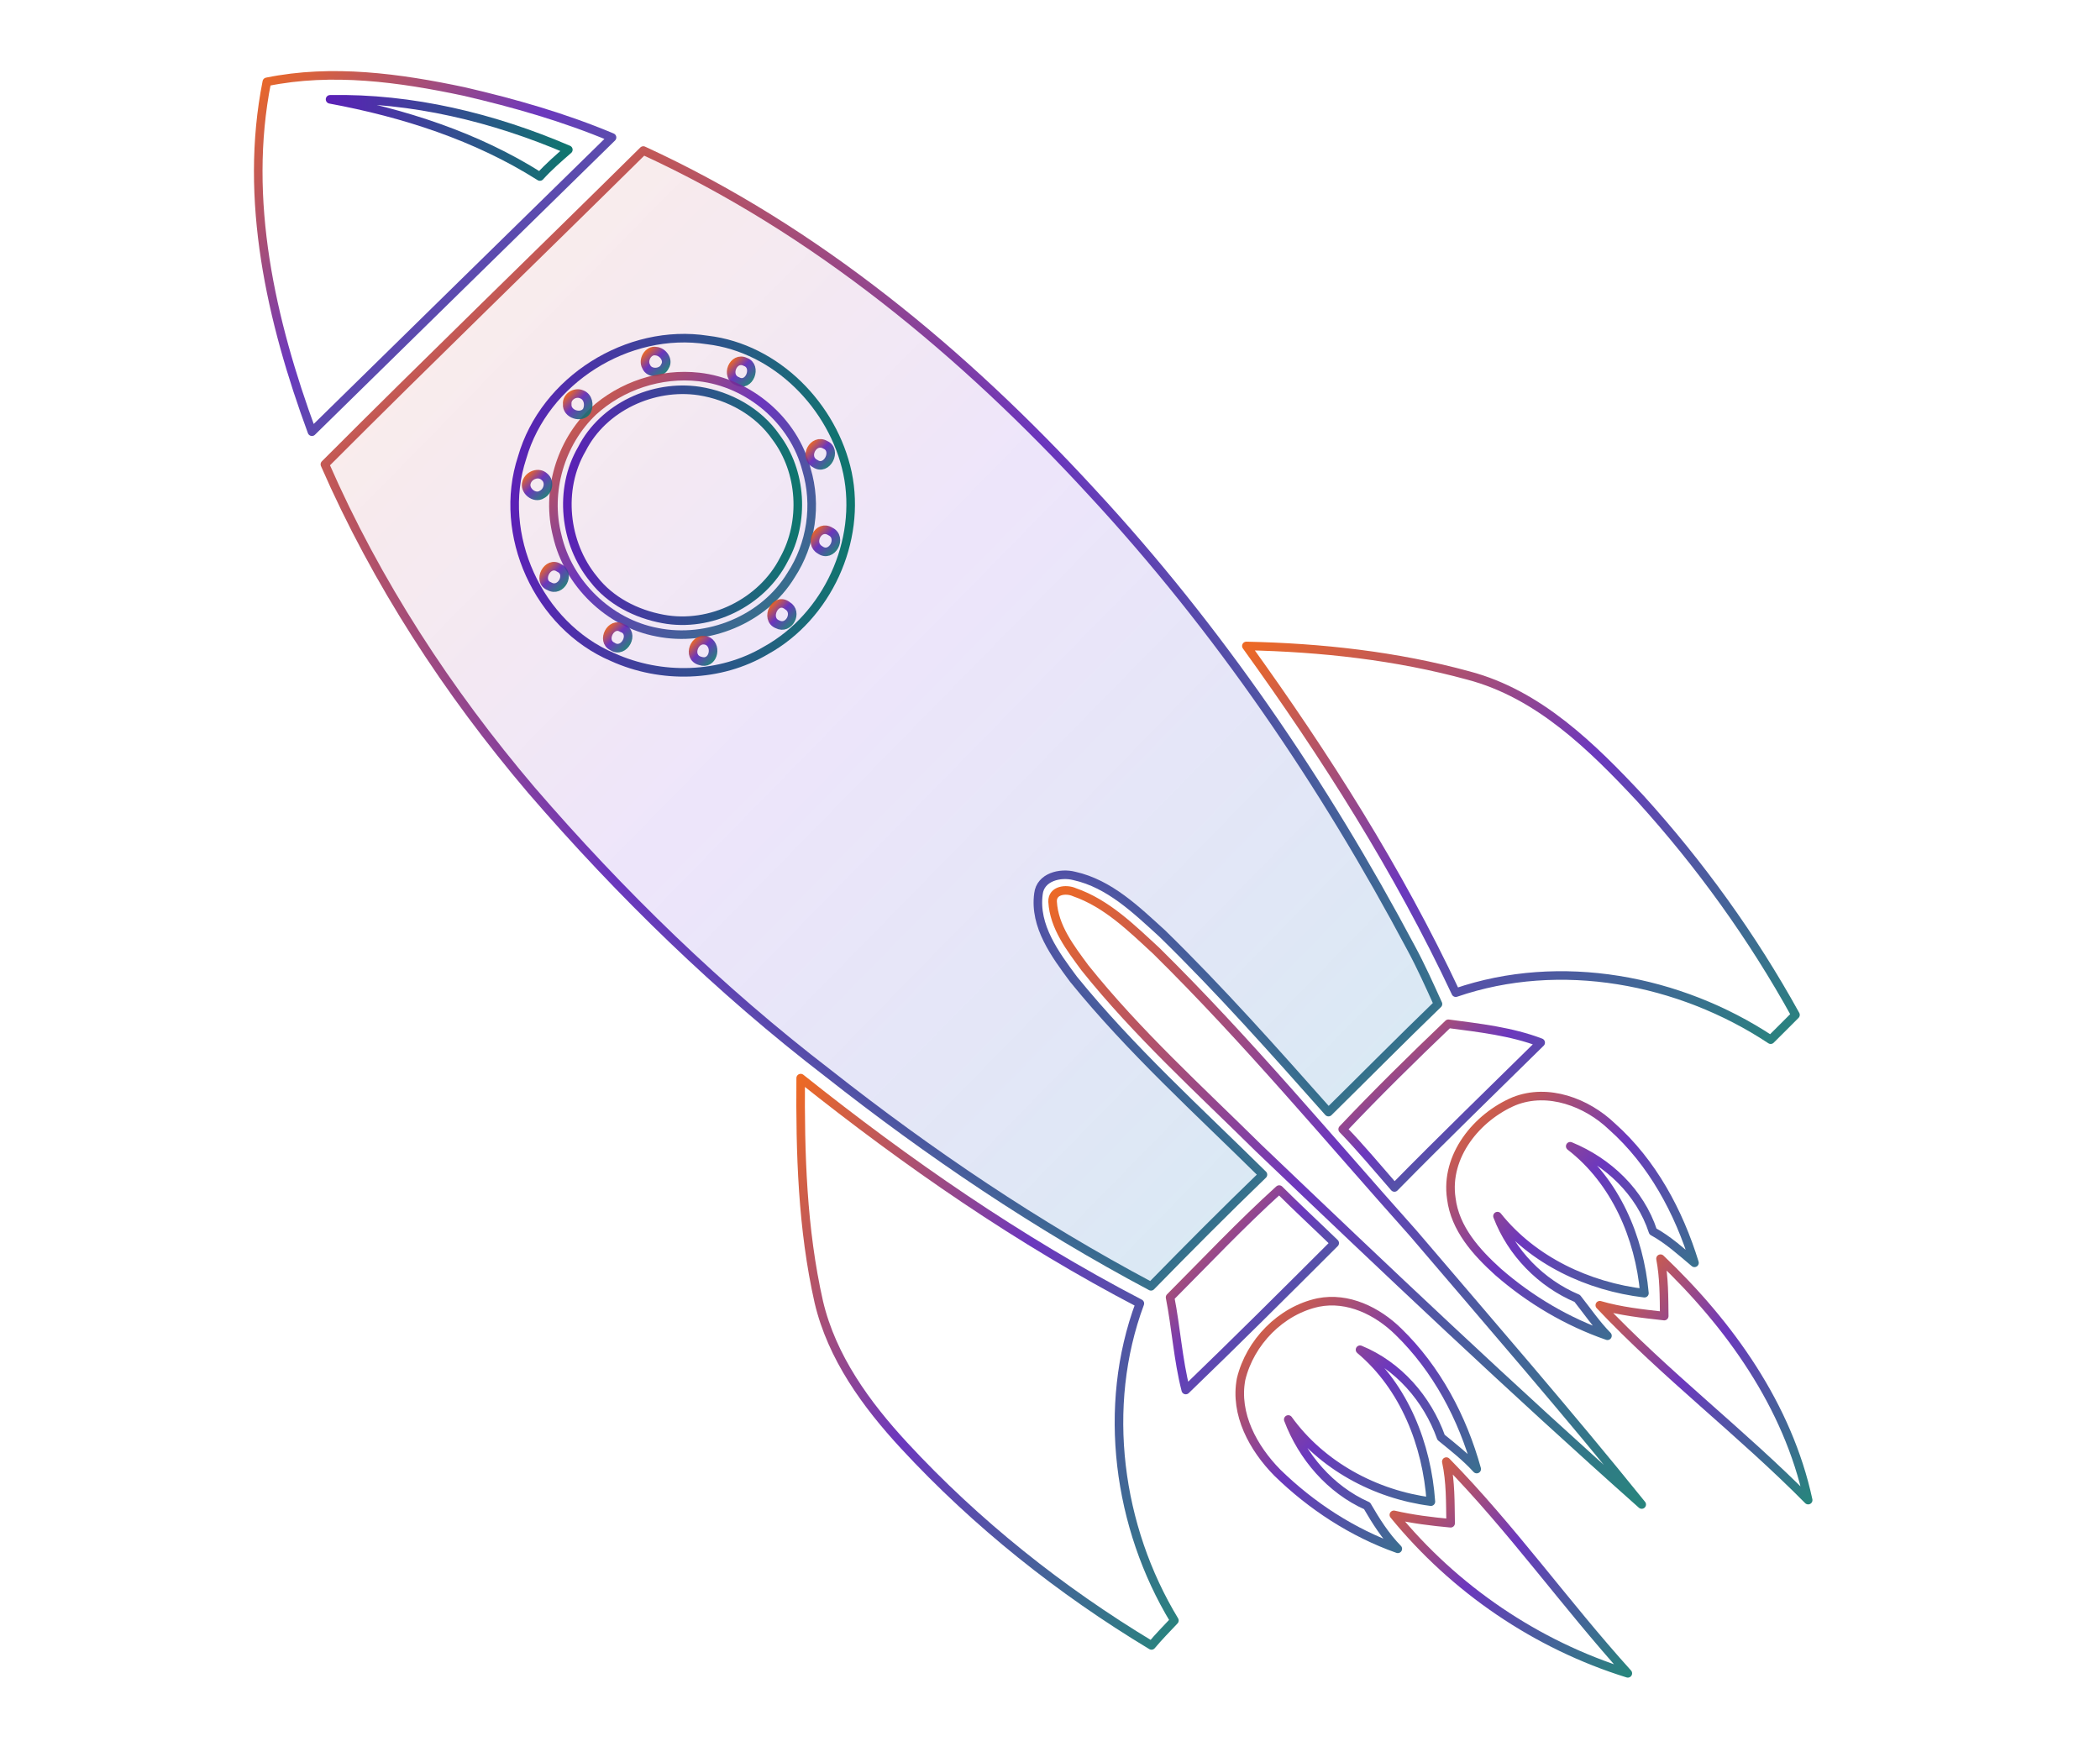
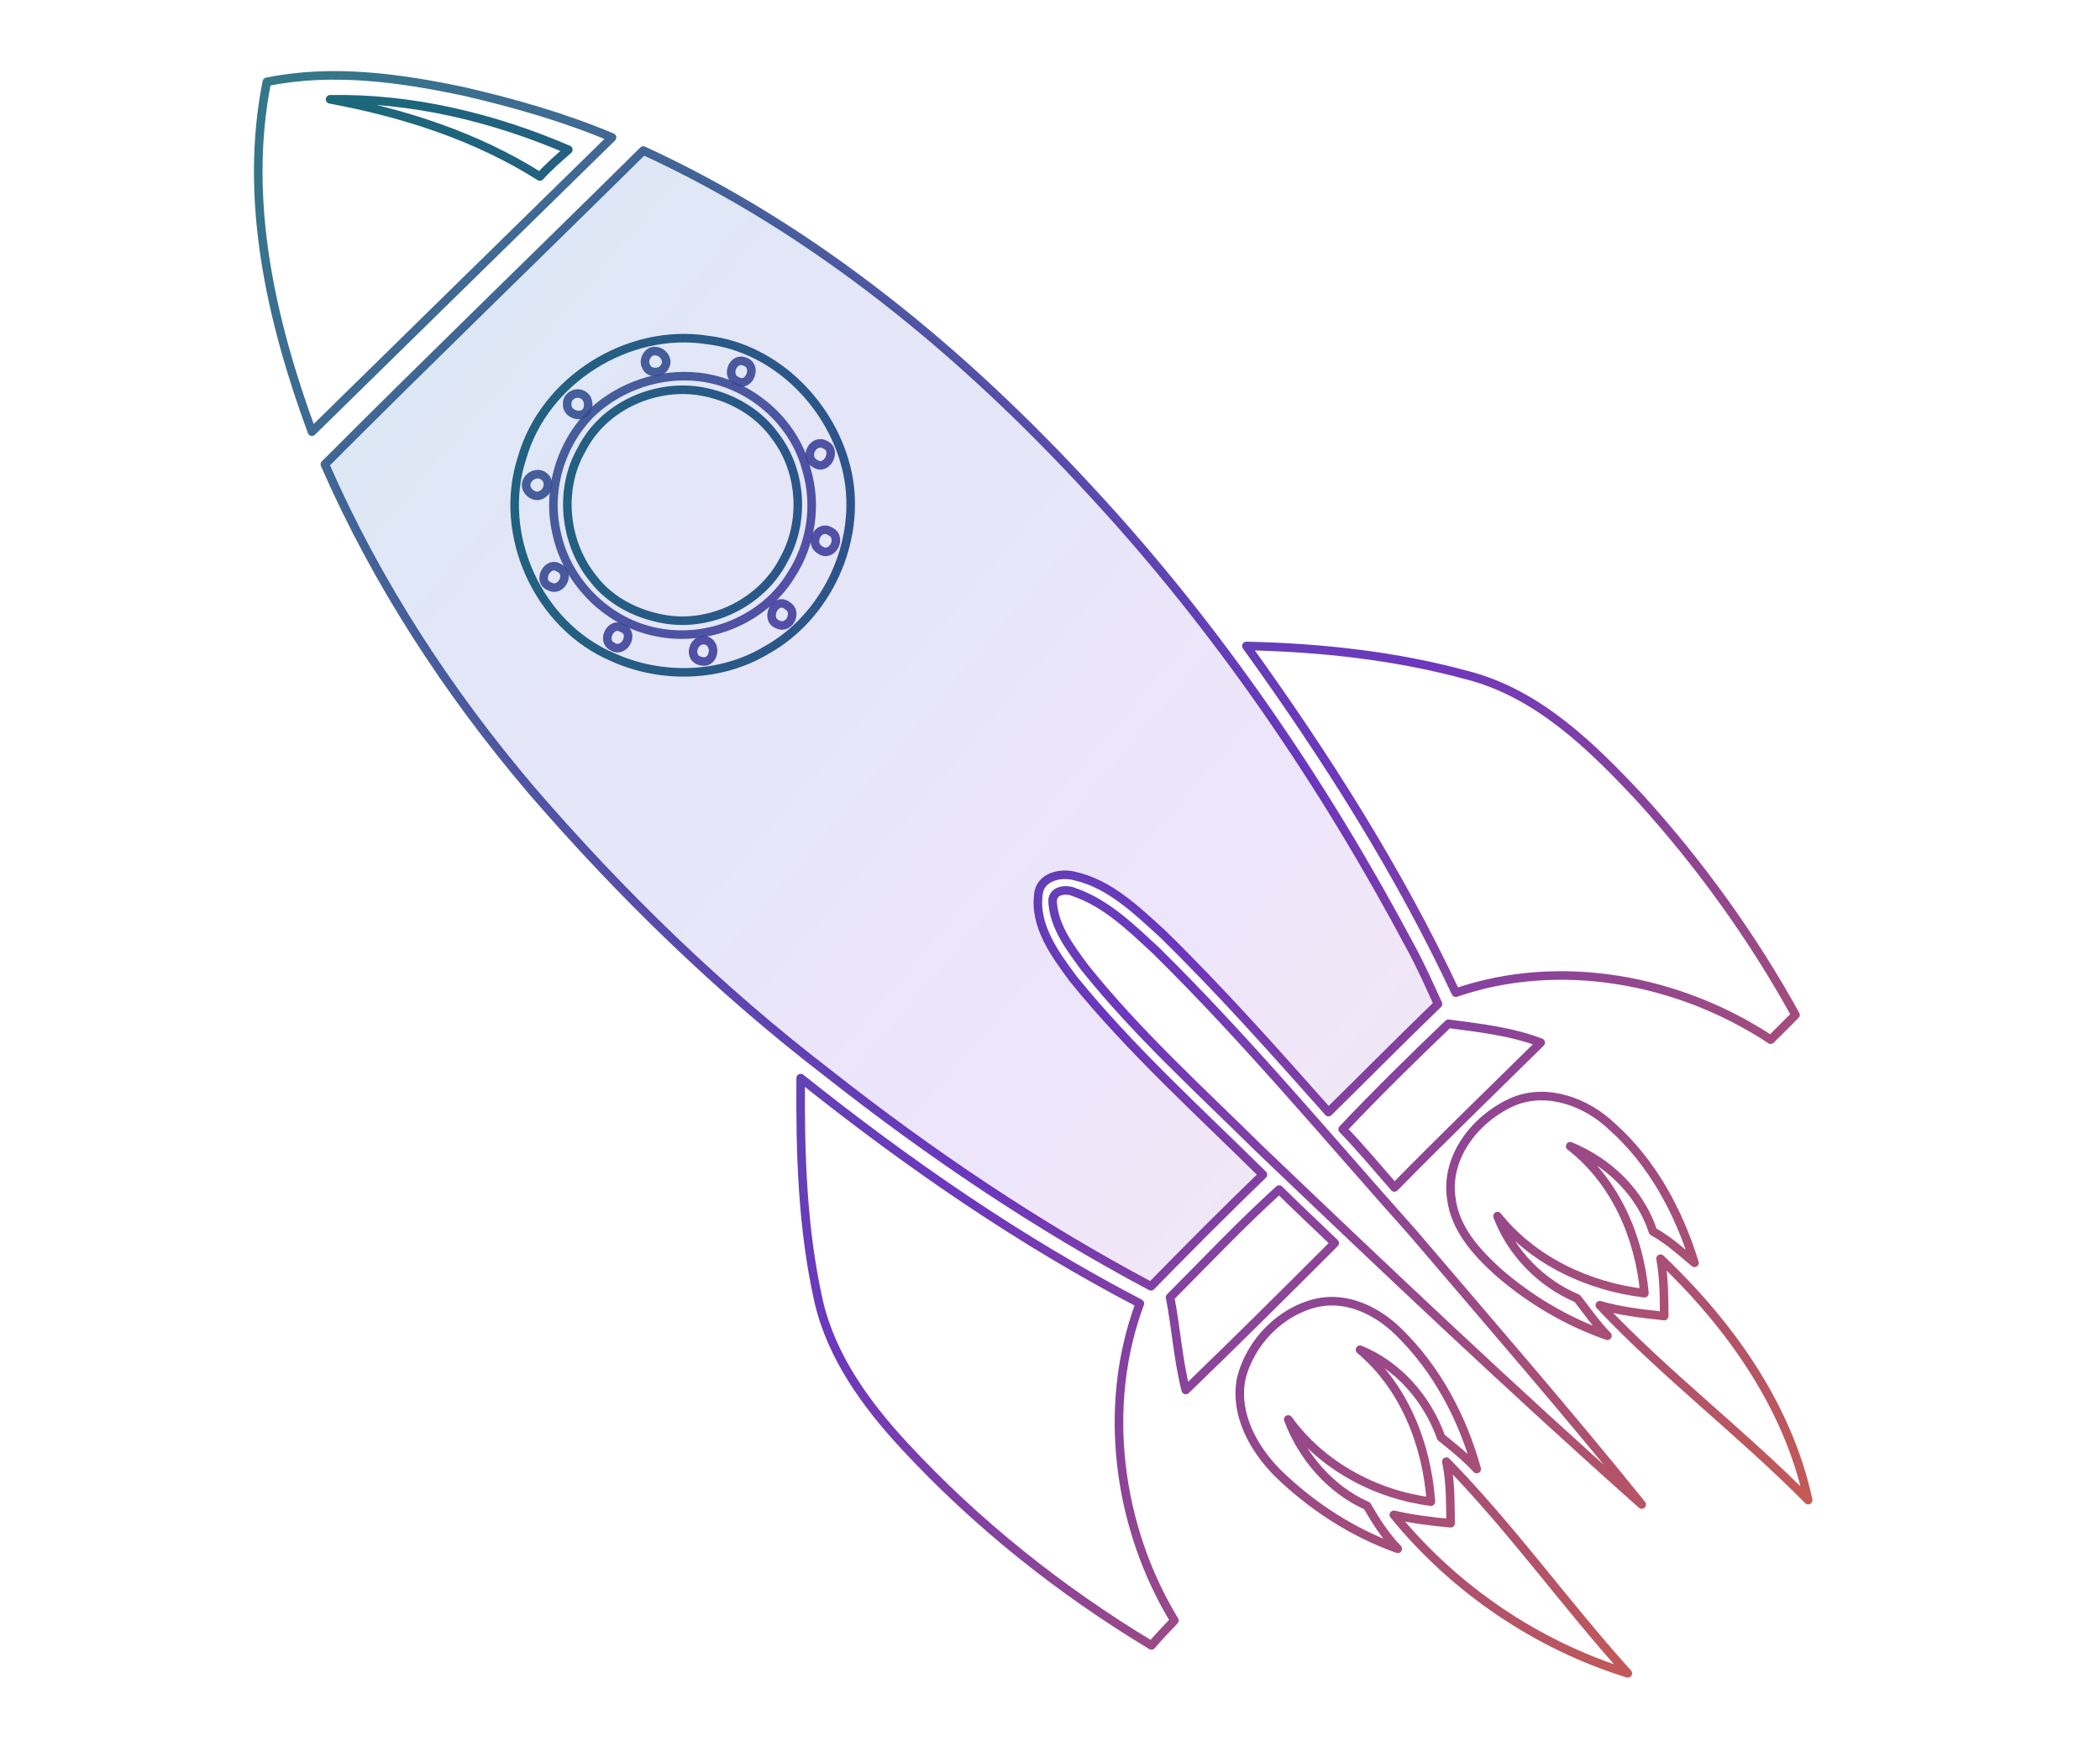
<svg xmlns="http://www.w3.org/2000/svg" viewBox="200 290 980 820" xml:space="preserve" id="svg2" version="1.1">
  <defs id="defs6">
-     <linearGradient id="provinceFill" x1="0%" y1="0%" x2="100%" y2="100%">
+     <linearGradient id="provinceFill" gradientUnits="userSpaceOnUse" x1="8700" y1="8100" x2="1400" y2="1900">
      <stop offset="0%" stop-color="#0f766e" stop-opacity="1" />
      <stop offset="55%" stop-color="#5b21b6" stop-opacity="1" />
      <stop offset="100%" stop-color="#ea580c" stop-opacity="1" />
    </linearGradient>
-     <linearGradient id="cornerFill" x1="0%" y1="0%" x2="100%" y2="100%">
+     <linearGradient id="cornerFill" gradientUnits="userSpaceOnUse" x1="8700" y1="8100" x2="1400" y2="1900">
      <stop offset="0%" stop-color="#0891b2" stop-opacity="0.18" />
      <stop offset="55%" stop-color="#6d28d9" stop-opacity="0.12" />
      <stop offset="100%" stop-color="#ea580c" stop-opacity="0.10" />
    </linearGradient>
-     <linearGradient id="arcHighlight" x1="0%" y1="0%" x2="100%" y2="0%">
+     <linearGradient id="arcHighlight" gradientUnits="userSpaceOnUse" x1="8700" y1="5000" x2="1400" y2="5000">
      <stop offset="0%" stop-color="#0f766e" />
      <stop offset="100%" stop-color="#5b21b6" />
    </linearGradient>
  </defs>
  <g transform="matrix(-1.333333,0,0,-1.333333,1365.333,1365.333)" id="g10">
    <g transform="scale(0.1)" id="g12">
      <path id="path16" style="fill:none;stroke:url(#provinceFill);stroke-width:30;stroke-opacity:0.9;stroke-linejoin:round;stroke-linecap:round" d="m 7116.4,7744.9 c 225.5,47.8 461.1,80.2 689.7,33.6 82.1,-412.4 -15.1,-836.9 -157.9,-1224.7 -350,343.4 -700,686.9 -1050.3,1030 167.1,70.3 342,120.3 518.5,161.1" />
      <path id="path18" style="fill:none;stroke:url(#arcHighlight);stroke-width:30;stroke-opacity:1;stroke-linejoin:round;stroke-linecap:round" d="m 6750.8,7540.9 c 262.3,112.6 547.4,181.8 834,176.4 -257.2,-47.6 -512.4,-129.5 -734.4,-270.2 -30.7,33.8 -65.2,63.9 -99.6,93.8" />
      <path id="path20" style="fill:url(#cornerFill);stroke:url(#provinceFill);stroke-width:30;stroke-opacity:0.9;stroke-linejoin:round;stroke-linecap:round" d="m 4918.4,6341.7 c 447.1,486.4 966.1,918.9 1570,1196.3 370.9,-366.8 746.1,-729.2 1114.5,-1098.5 -180.9,-414.1 -430.1,-796 -722.3,-1139.9 -313.1,-363.1 -658.5,-699.5 -1039,-991.7 -354.8,-279.6 -731,-533.6 -1130.1,-745.7 -129,131.9 -259.1,262.8 -391.8,390.9 225.8,223.1 462.5,437.1 663,684.1 63.8,86.1 138.1,185.5 122.7,298.9 -6.8,59.2 -76.7,75.4 -125.7,62.6 -123.3,-27.4 -216.8,-119.1 -307.2,-201.2 -203.9,-199 -393.1,-412.6 -582.2,-625.5 -127.9,126 -254.1,253.7 -383.2,378.4 30.1,66.3 59.8,132.9 94.5,196.9 305.1,574.2 674.3,1116.9 1116.8,1594.4" />
      <path id="path22" style="fill:none;stroke:url(#arcHighlight);stroke-width:30;stroke-opacity:1;stroke-linejoin:round;stroke-linecap:round" d="m 6263.9,6874.9 c 278.5,43.4 570.9,-140.4 648.7,-411.9 88.7,-269 -56.1,-587.2 -316.4,-698.1 -169.8,-77 -376.6,-72.4 -537.8,23.7 -213.6,118.5 -334.5,381.4 -284.6,620.7 50.1,233.5 248.6,437.1 490.1,465.6" />
      <path id="path24" style="fill:none;stroke:url(#provinceFill);stroke-width:30;stroke-opacity:0.9;stroke-linejoin:round;stroke-linecap:round" d="m 6443.6,6835.7 c 27.6,5.5 48.2,-31 34.7,-53.8 -10.5,-26.8 -55.1,-24.8 -65.6,0.8 -14.3,22 7.4,51.1 30.9,53" />
      <path id="path26" style="fill:none;stroke:url(#provinceFill);stroke-width:30;stroke-opacity:0.9;stroke-linejoin:round;stroke-linecap:round" d="m 6131.1,6798.1 c 42.8,21.2 72,-51 28.2,-67.3 -41.6,-23.2 -71,52.2 -28.2,67.3" />
      <path id="path28" style="fill:none;stroke:url(#provinceFill);stroke-width:30;stroke-opacity:0.9;stroke-linejoin:round;stroke-linecap:round" d="m 6293.7,6745.4 c 133.4,15.1 271.7,-30.5 370.6,-121.1 114.5,-109.1 165,-280.7 125.4,-434.2 -38.2,-167.2 -180.2,-306.3 -349.2,-338.1 -177.3,-36.1 -374.4,43.7 -469.1,199.6 -70.8,108.1 -91.3,245.9 -54.1,369.7 44.4,171.5 201,304.4 376.4,324.1" />
      <path id="path30" style="fill:none;stroke:url(#arcHighlight);stroke-width:30;stroke-opacity:1;stroke-linejoin:round;stroke-linecap:round" d="m 6293,6696.3 c 160.7,24.2 335.7,-56.2 410.3,-203 82.5,-141 62,-330.3 -40.9,-455.5 -58.4,-76.1 -149.2,-122.1 -242.3,-139.3 -166.3,-31.5 -347,56.9 -423.7,207.9 -73.8,132.5 -63.2,307.4 28.1,428.9 61.6,88.6 162.9,144.5 268.5,161" />
      <path id="path32" style="fill:none;stroke:url(#provinceFill);stroke-width:30;stroke-opacity:0.9;stroke-linejoin:round;stroke-linecap:round" d="m 6704.6,6684.8 c 22.9,9.8 52.8,-8.7 50.1,-34.7 3.1,-34.6 -50.1,-51.9 -68.7,-23.3 -10.1,20.6 -4.8,49.4 18.6,58" />
      <path id="path34" style="fill:none;stroke:url(#provinceFill);stroke-width:30;stroke-opacity:0.9;stroke-linejoin:round;stroke-linecap:round" d="m 5851.6,6508 c 41.6,23.9 77.6,-44.3 35.3,-65.8 -40.7,-28.2 -78.5,47.3 -35.3,65.8" />
      <path id="path36" style="fill:none;stroke:url(#provinceFill);stroke-width:30;stroke-opacity:0.9;stroke-linejoin:round;stroke-linecap:round" d="m 6834.2,6395.7 c 20,19.6 54.9,6.4 62.7,-18.8 10,-28.9 -27.3,-59.6 -53.3,-43 -22.4,11.1 -30,45.3 -9.4,61.8" />
      <path id="path38" style="fill:none;stroke:url(#provinceFill);stroke-width:30;stroke-opacity:0.9;stroke-linejoin:round;stroke-linecap:round" d="m 5834,6204.8 c 41.6,25.8 76.2,-42 35.8,-64.8 -40.9,-29.3 -80.5,43.5 -35.8,64.8" />
      <path id="path40" style="fill:none;stroke:url(#provinceFill);stroke-width:30;stroke-opacity:0.9;stroke-linejoin:round;stroke-linecap:round" d="m 6783,6077 c 40.3,27.6 78.8,-46.9 34.5,-64.1 -40.5,-23.5 -77.1,44.4 -34.5,64.1" />
      <path id="path42" style="fill:none;stroke:url(#provinceFill);stroke-width:30;stroke-opacity:0.9;stroke-linejoin:round;stroke-linecap:round" d="m 5984.1,5944.7 c 42,33.3 80.4,-46.6 34.9,-65 -40.4,-21.1 -73.1,42.7 -34.9,65" />
      <path id="path44" style="fill:none;stroke:url(#provinceFill);stroke-width:30;stroke-opacity:0.9;stroke-linejoin:round;stroke-linecap:round" d="m 6563,5866.7 c 38.2,23.8 74.1,-45.3 33.8,-64.4 -41.3,-28.4 -81.2,48.3 -33.8,64.4" />
      <path id="path46" style="fill:none;stroke:url(#provinceFill);stroke-width:30;stroke-opacity:0.9;stroke-linejoin:round;stroke-linecap:round" d="m 6261.7,5820.2 c 46.6,22.2 76.6,-56.2 27.3,-68.8 -43.1,-14.9 -60.9,48.3 -27.3,68.8" />
      <path id="path48" style="fill:none;stroke:url(#provinceFill);stroke-width:30;stroke-opacity:0.9;stroke-linejoin:round;stroke-linecap:round" d="m 3600.1,5700.2 c 252.9,69.3 515.9,98 777.6,103.6 -276.4,-383.6 -531.7,-785.2 -732.9,-1213.7 -365.8,125.8 -783.6,46.4 -1102.2,-164.5 -28.8,29 -58.2,57.5 -86.8,86.7 150.5,272.8 334.1,527.4 543.4,758.2 168.3,180.1 355.2,364.9 600.9,429.7" />
      <path id="path50" style="fill:none;stroke:url(#provinceFill);stroke-width:30;stroke-opacity:0.9;stroke-linejoin:round;stroke-linecap:round" d="m 4979.3,4941.7 c 28.7,13.1 78.3,7.7 76.6,-33 C 5051,4820 4993.4,4745.9 4942.7,4677 4759.8,4448.4 4542.2,4251.1 4334.4,4045.7 3893.2,3624.1 3450.2,3203.9 2994,2798.4 c 259.4,321.9 530.8,634 799,948.7 297,332.5 582.5,676.3 900.3,989.7 85.9,79.2 173.3,165.9 286,204.9" />
      <path id="path52" style="fill:none;stroke:url(#provinceFill);stroke-width:30;stroke-opacity:0.9;stroke-linejoin:round;stroke-linecap:round" d="m 3347.6,4415.2 c 103.1,39.3 214.2,51.6 323,66 126,-120.2 250.2,-242.7 370,-369.1 -63.2,-65.4 -121.4,-135.4 -181.1,-203.9 -168.3,171.3 -340.8,338.4 -511.9,507" />
      <path id="path54" style="fill:none;stroke:url(#provinceFill);stroke-width:30;stroke-opacity:0.9;stroke-linejoin:round;stroke-linecap:round" d="m 4750.5,3502.1 c 422.3,220.1 815.3,492.3 1187.1,788.9 2.1,-262.4 -5.5,-527.5 -63.6,-784.4 -45.8,-193.6 -165.7,-358.2 -298.5,-501.9 -252.9,-273.4 -546.9,-507.5 -865.7,-699.6 -25.4,30.3 -53.1,58.6 -80.2,87.2 198.3,327.1 255.3,748.8 120.9,1109.8" />
      <path id="path56" style="fill:none;stroke:url(#provinceFill);stroke-width:30;stroke-opacity:0.9;stroke-linejoin:round;stroke-linecap:round" d="m 3098.3,4121.8 c 88.1,84.2 223.2,135.4 341.7,88.5 131,-55.3 242.6,-192 220.4,-340.6 -12.9,-105.7 -87.6,-188.2 -163.3,-256.8 -112.1,-97.8 -242.5,-175 -383.2,-223.8 39.4,40.1 71.4,87.4 105.8,130.7 126.7,53.4 230.1,159.6 279.1,288.1 -124.7,-156.2 -318.1,-246.5 -514.3,-269.8 17.5,195.5 101.4,392.1 259.7,514.4 -132.5,-54.5 -244.5,-160.3 -289.6,-298.3 -53.5,-29.4 -98.8,-70.8 -145.3,-109.8 55.2,179.2 147.5,351.5 289,477.4" />
      <path id="path58" style="fill:none;stroke:url(#provinceFill);stroke-width:30;stroke-opacity:0.9;stroke-linejoin:round;stroke-linecap:round" d="m 4262.9,3900.8 c 132.6,-120 255.6,-250.5 381.8,-377.2 -21.1,-107.5 -27.6,-217.8 -54.9,-324.4 -175.6,169.4 -348.7,341.7 -521.3,514.3 64.6,62.6 130.7,123.7 194.4,187.3" />
      <path id="path60" style="fill:none;stroke:url(#provinceFill);stroke-width:30;stroke-opacity:0.9;stroke-linejoin:round;stroke-linecap:round" d="m 2411.4,2813.8 c 71.3,330.7 275.4,615.2 516.8,845.1 -12.6,-66.2 -12.3,-133.7 -13,-200.9 75.8,8.5 152,16.6 225.5,38 -228.6,-242.6 -495.6,-445.3 -729.3,-682.2" />
      <path id="path62" style="fill:none;stroke:url(#provinceFill);stroke-width:30;stroke-opacity:0.9;stroke-linejoin:round;stroke-linecap:round" d="m 3846.1,3403.9 c 73,71.6 176,122.4 280.2,101.6 130.7,-28 238.9,-139.2 269.9,-268.4 23.2,-122.5 -43,-242 -126.5,-326.9 -119.8,-117.1 -263.7,-210.8 -422,-266.9 43.5,44.4 76.8,97.3 107.6,150.4 128.7,57.3 226.3,171.7 275.8,302.3 -116.1,-160.9 -303.9,-262.4 -499.2,-287.6 13.9,198.8 92.6,401.3 248,531.8 -134,-54.9 -235.4,-171.7 -283.7,-306.8 -43.1,-35.1 -87.1,-69.5 -124.7,-110.9 49.7,179.6 140.2,350.9 274.6,481.4" />
      <path id="path64" style="fill:none;stroke:url(#provinceFill);stroke-width:30;stroke-opacity:0.9;stroke-linejoin:round;stroke-linecap:round" d="m 3042.6,2207.4 c 218.3,241.5 407.3,508.5 635.3,741.2 -15.4,-70.9 -13.8,-143.6 -15.1,-215.8 66.7,6.1 133.3,14.3 198.7,29.4 -211.8,-259.8 -498.6,-455.2 -818.9,-554.8" />
    </g>
  </g>
</svg>
